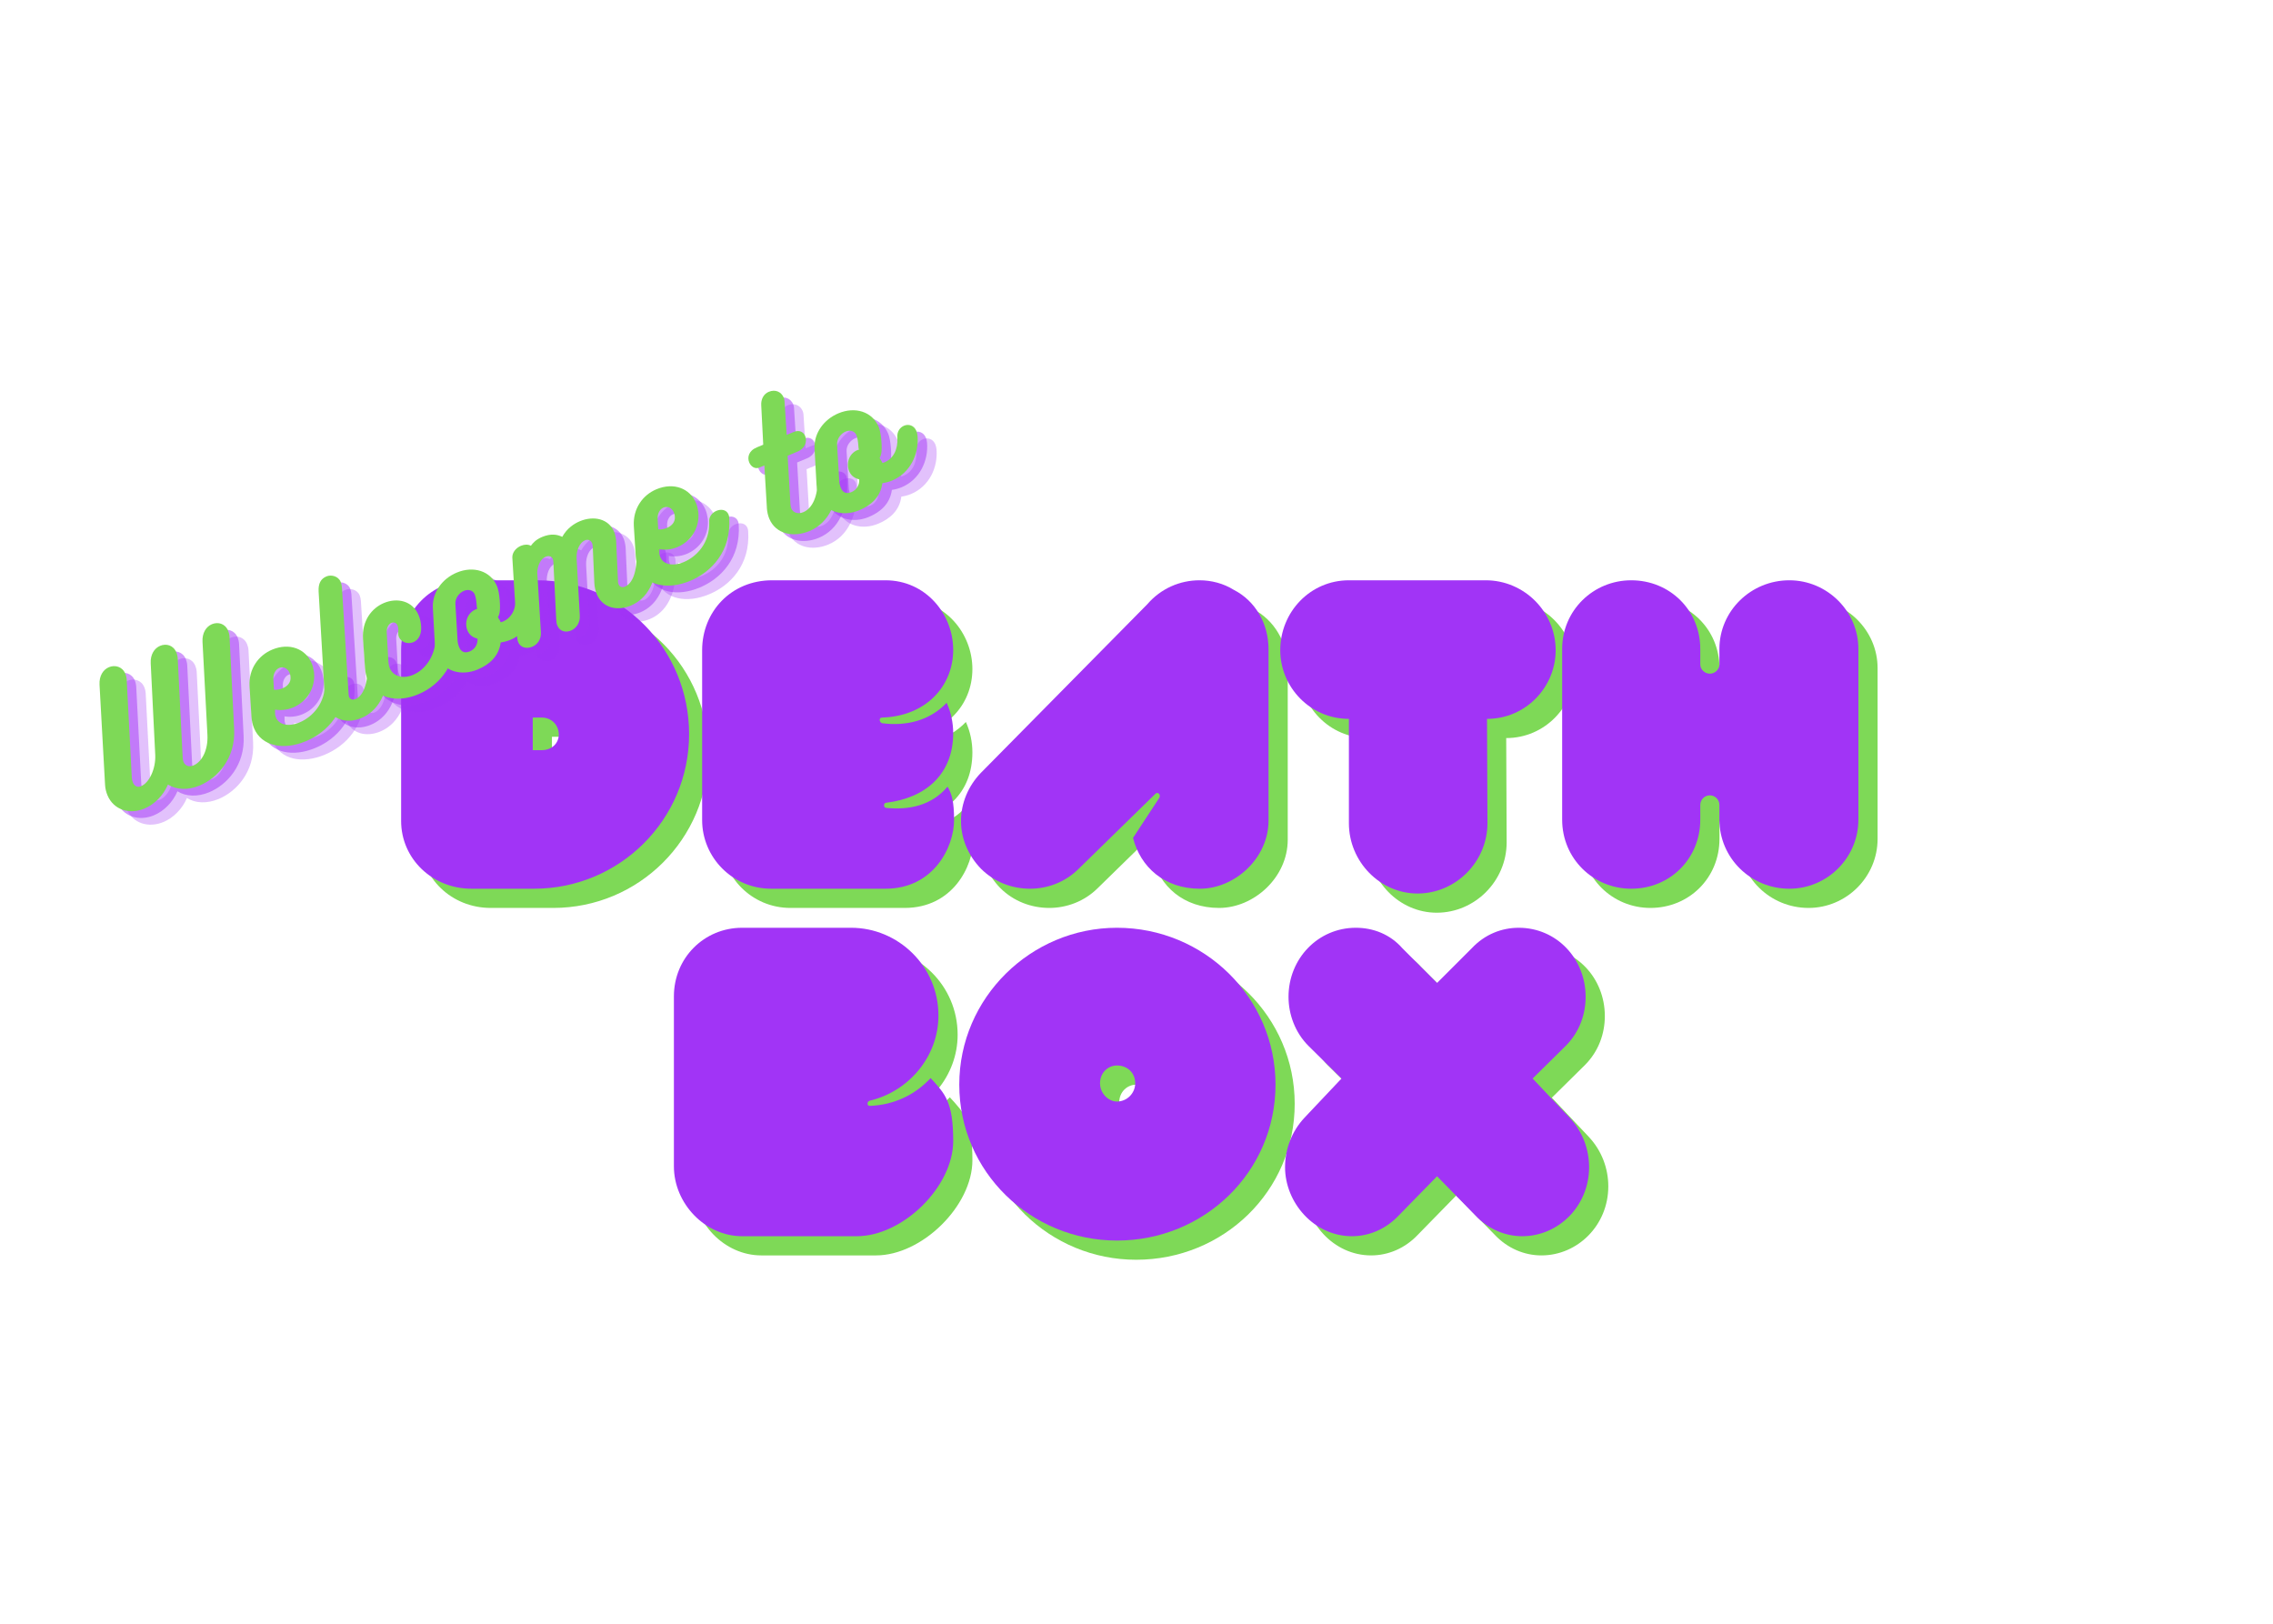
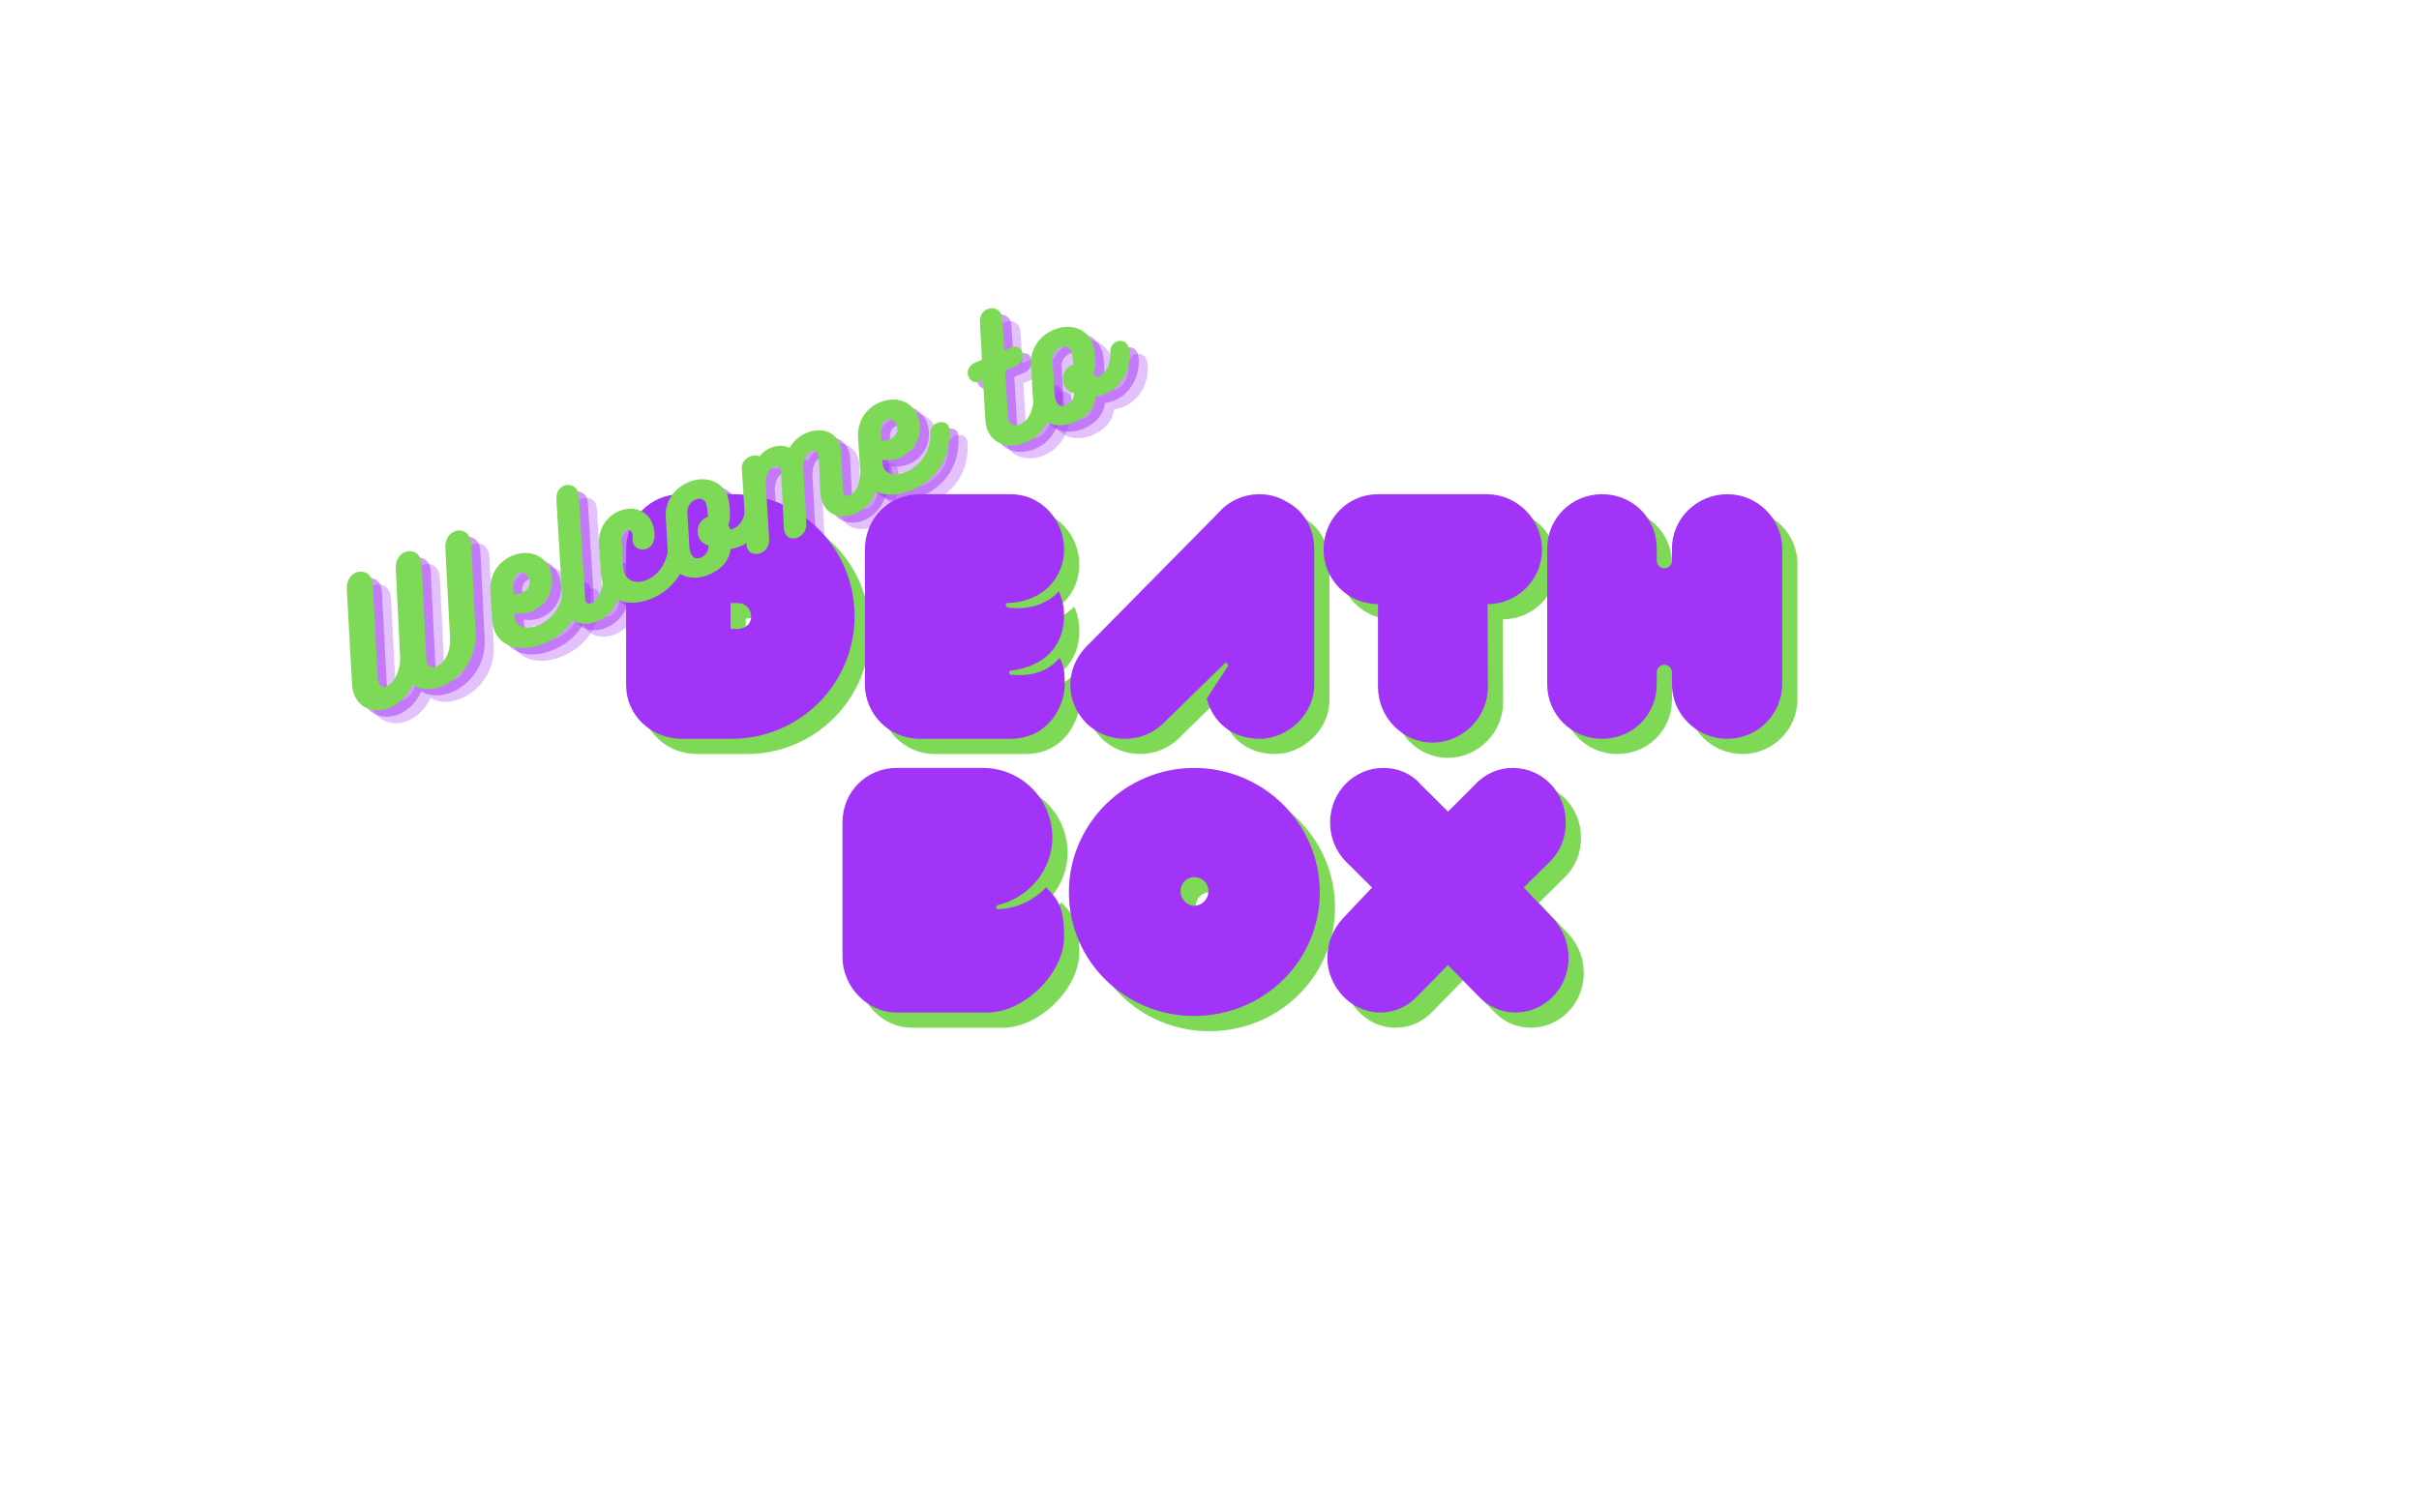
- <svg xmlns="http://www.w3.org/2000/svg" xmlns:xlink="http://www.w3.org/1999/xlink" width="525pt" height="375pt" viewBox="0 0 525 375" version="1.2">
+ <svg xmlns="http://www.w3.org/2000/svg" xmlns:xlink="http://www.w3.org/1999/xlink" width="600pt" height="375pt" viewBox="0 0 600 375" version="1.2">
  <defs>
    <g>
      <symbol overflow="visible" id="glyph0-0">
-         <path style="stroke:none;" d="M 16.254 0 L 30.699 0 C 50.465 0 66.516 -15.953 66.516 -35.715 C 66.516 -55.281 50.965 -71.234 31.402 -71.234 L 15.953 -71.234 C 6.922 -71.234 0 -63.91 0 -55.18 L 0 -15.652 C 0 -6.922 7.223 0 16.254 0 Z M 32.508 -32.004 L 30.398 -32.004 L 30.398 -39.527 L 32.508 -39.527 C 34.812 -39.527 36.418 -37.723 36.418 -35.617 C 36.418 -33.609 34.812 -32.004 32.508 -32.004 Z M 32.508 -32.004 " />
+         <path style="stroke:none;" d="M 13.848 0 L 26.152 0 C 42.992 0 56.668 -13.59 56.668 -30.426 C 56.668 -47.094 43.418 -60.684 26.754 -60.684 L 13.59 -60.684 C 5.898 -60.684 0 -54.445 0 -47.008 L 0 -13.332 C 0 -5.898 6.152 0 13.848 0 Z M 27.691 -27.266 L 25.898 -27.266 L 25.898 -33.676 L 27.691 -33.676 C 29.656 -33.676 31.027 -32.137 31.027 -30.344 C 31.027 -28.633 29.656 -27.266 27.691 -27.266 Z M 27.691 -27.266 " />
      </symbol>
      <symbol overflow="visible" id="glyph0-1">
-         <path style="stroke:none;" d="M 0 -55.078 L 0 -15.852 C 0 -7.223 7.023 0 15.953 0 L 42.34 0 C 53.473 0 58.191 -9.633 58.191 -15.852 C 58.191 -20.066 57.688 -21.871 56.684 -23.578 C 52.973 -19.164 47.758 -18.16 42.539 -18.66 C 41.836 -18.66 41.836 -19.863 42.539 -19.863 C 51.77 -20.969 57.988 -26.586 57.988 -35.918 C 57.988 -38.324 57.488 -40.734 56.484 -42.941 C 52.473 -38.727 47.055 -37.523 41.535 -38.227 C 40.832 -38.527 40.832 -39.527 41.535 -39.527 C 51.668 -39.828 57.988 -46.754 57.988 -55.18 C 57.988 -63.406 51.668 -71.234 42.34 -71.234 L 16.152 -71.234 C 6.723 -71.234 0 -64.008 0 -55.078 Z M 0 -55.078 " />
+         <path style="stroke:none;" d="M 0 -46.922 L 0 -13.504 C 0 -6.152 5.984 0 13.59 0 L 36.066 0 C 45.555 0 49.574 -8.207 49.574 -13.504 C 49.574 -17.094 49.145 -18.633 48.289 -20.086 C 45.129 -16.324 40.684 -15.469 36.238 -15.898 C 35.641 -15.898 35.641 -16.922 36.238 -16.922 C 44.102 -17.863 49.402 -22.648 49.402 -30.598 C 49.402 -32.648 48.973 -34.699 48.121 -36.582 C 44.699 -32.992 40.086 -31.965 35.383 -32.562 C 34.785 -32.82 34.785 -33.676 35.383 -33.676 C 44.016 -33.93 49.402 -39.828 49.402 -47.008 C 49.402 -54.016 44.016 -60.684 36.066 -60.684 L 13.762 -60.684 C 5.727 -60.684 0 -54.531 0 -46.922 Z M 0 -46.922 " />
      </symbol>
      <symbol overflow="visible" id="glyph0-2">
-         <path style="stroke:none;" d="M 43.844 -21.871 C 44.344 -22.473 45.148 -21.871 44.848 -21.07 L 38.727 -11.738 C 40.434 -5.016 45.949 0 54.176 0 C 62.203 0 70.027 -7.023 70.027 -15.75 L 70.027 -55.281 C 70.027 -61.301 66.918 -66.516 62.004 -69.023 C 59.594 -70.531 56.785 -71.234 54.078 -71.234 C 49.562 -71.234 45.148 -69.328 42.039 -65.715 L 3.613 -26.789 C 0.602 -23.676 -1.004 -19.664 -1.004 -15.652 C -1.004 -11.637 0.602 -7.727 3.613 -4.613 C 6.723 -1.504 10.836 0 14.949 0 C 18.961 0 23.074 -1.504 26.184 -4.613 Z M 43.844 -21.871 " />
+         <path style="stroke:none;" d="M 37.352 -18.633 C 37.777 -19.145 38.461 -18.633 38.203 -17.949 L 32.992 -10 C 34.445 -4.273 39.145 0 46.152 0 C 52.992 0 59.656 -5.984 59.656 -13.418 L 59.656 -47.094 C 59.656 -52.223 57.008 -56.668 52.82 -58.805 C 50.77 -60.086 48.375 -60.684 46.066 -60.684 C 42.223 -60.684 38.461 -59.059 35.812 -55.984 L 3.078 -22.82 C 0.512 -20.172 -0.855 -16.754 -0.855 -13.332 C -0.855 -9.914 0.512 -6.582 3.078 -3.93 C 5.727 -1.281 9.23 0 12.734 0 C 16.152 0 19.656 -1.281 22.309 -3.93 Z M 37.352 -18.633 " />
      </symbol>
      <symbol overflow="visible" id="glyph0-3">
-         <path style="stroke:none;" d="M 47.152 -71.234 L 15.551 -71.234 C 6.621 -71.234 -0.301 -63.91 -0.301 -55.078 C -0.301 -46.551 6.621 -39.227 15.551 -39.227 L 15.551 -15.148 C 15.551 -6.219 22.773 1.105 31.402 1.105 C 40.23 1.105 47.555 -6.219 47.555 -15.148 L 47.453 -39.227 C 56.383 -39.227 63.309 -46.551 63.309 -55.078 C 63.309 -63.91 56.082 -71.234 47.152 -71.234 Z M 47.152 -71.234 " />
+         <path style="stroke:none;" d="M 40.172 -60.684 L 13.246 -60.684 C 5.641 -60.684 -0.258 -54.445 -0.258 -46.922 C -0.258 -39.656 5.641 -33.418 13.246 -33.418 L 13.246 -12.906 C 13.246 -5.301 19.402 0.941 26.754 0.941 C 34.273 0.941 40.512 -5.301 40.512 -12.906 L 40.426 -33.418 C 48.035 -33.418 53.93 -39.656 53.93 -46.922 C 53.93 -54.445 47.777 -60.684 40.172 -60.684 Z M 40.172 -60.684 " />
      </symbol>
      <symbol overflow="visible" id="glyph0-4">
-         <path style="stroke:none;" d="M 52.473 0 C 61.199 0 68.422 -7.125 68.422 -15.953 L 68.422 -55.379 C 68.422 -64.109 61.199 -71.234 52.473 -71.234 C 43.543 -71.234 36.32 -64.109 36.32 -55.379 L 36.32 -51.77 C 36.32 -50.664 35.316 -49.664 34.113 -49.664 C 32.906 -49.664 31.902 -50.664 31.902 -51.77 L 31.902 -55.379 C 31.902 -64.309 24.883 -71.234 15.953 -71.234 C 7.223 -71.234 0 -64.309 0 -55.379 L 0 -15.953 C 0 -6.922 7.223 0 15.953 0 C 24.883 0 31.902 -6.922 31.902 -15.953 L 31.902 -19.363 C 31.902 -20.566 32.906 -21.57 34.113 -21.57 C 35.316 -21.57 36.32 -20.566 36.32 -19.363 L 36.32 -15.953 C 36.32 -7.125 43.543 0 52.473 0 Z M 52.473 0 " />
+         <path style="stroke:none;" d="M 44.699 0 C 52.137 0 58.289 -6.07 58.289 -13.59 L 58.289 -47.18 C 58.289 -54.617 52.137 -60.684 44.699 -60.684 C 37.094 -60.684 30.941 -54.617 30.941 -47.18 L 30.941 -44.102 C 30.941 -43.164 30.086 -42.309 29.059 -42.309 C 28.035 -42.309 27.18 -43.164 27.18 -44.102 L 27.18 -47.18 C 27.18 -54.785 21.195 -60.684 13.59 -60.684 C 6.152 -60.684 0 -54.785 0 -47.18 L 0 -13.59 C 0 -5.898 6.152 0 13.59 0 C 21.195 0 27.18 -5.898 27.18 -13.59 L 27.18 -16.496 C 27.18 -17.52 28.035 -18.375 29.059 -18.375 C 30.086 -18.375 30.941 -17.52 30.941 -16.496 L 30.941 -13.59 C 30.941 -6.07 37.094 0 44.699 0 Z M 44.699 0 " />
      </symbol>
      <symbol overflow="visible" id="glyph0-5">
-         <path style="stroke:none;" d="M 45.148 -31.301 C 54.078 -33.41 61 -41.434 61 -50.965 C 61 -62.402 51.668 -71.234 40.832 -71.234 L 15.652 -71.234 C 6.922 -71.234 -0.102 -64.309 -0.102 -55.379 L -0.102 -16.152 C -0.102 -7.523 7.125 0 15.652 0 L 42.137 0 C 52.773 0 64.41 -11.438 64.41 -21.973 C 64.41 -31.102 62.504 -32.906 59.191 -36.52 C 55.582 -32.605 50.664 -30.301 45.148 -30.098 C 44.445 -30.098 44.445 -31.102 45.148 -31.301 Z M 45.148 -31.301 " />
+         <path style="stroke:none;" d="M 38.461 -26.668 C 46.066 -28.461 51.965 -35.301 51.965 -43.418 C 51.965 -53.164 44.016 -60.684 34.785 -60.684 L 13.332 -60.684 C 5.898 -60.684 -0.086 -54.785 -0.086 -47.18 L -0.086 -13.762 C -0.086 -6.41 6.07 0 13.332 0 L 35.898 0 C 44.957 0 54.871 -9.742 54.871 -18.719 C 54.871 -26.496 53.246 -28.035 50.426 -31.109 C 47.352 -27.777 43.164 -25.812 38.461 -25.641 C 37.863 -25.641 37.863 -26.496 38.461 -26.668 Z M 38.461 -26.668 " />
      </symbol>
      <symbol overflow="visible" id="glyph0-6">
-         <path style="stroke:none;" d="M 36.418 -71.234 C 16.555 -71.234 0 -55.078 0 -35.016 C 0 -14.848 16.555 1.004 36.418 1.004 C 56.586 1.004 73.039 -14.848 73.039 -35.016 C 73.039 -55.078 56.586 -71.234 36.418 -71.234 Z M 36.418 -39.43 C 38.727 -39.43 40.633 -37.824 40.633 -35.316 C 40.633 -33.008 38.727 -31.102 36.418 -31.102 C 34.414 -31.102 32.508 -33.008 32.508 -35.316 C 32.508 -37.824 34.414 -39.43 36.418 -39.43 Z M 36.418 -39.43 " />
+         <path style="stroke:none;" d="M 31.027 -60.684 C 14.102 -60.684 0 -46.922 0 -29.828 C 0 -12.648 14.102 0.855 31.027 0.855 C 48.203 0.855 62.223 -12.648 62.223 -29.828 C 62.223 -46.922 48.203 -60.684 31.027 -60.684 Z M 31.027 -33.59 C 32.992 -33.59 34.617 -32.223 34.617 -30.086 C 34.617 -28.121 32.992 -26.496 31.027 -26.496 C 29.316 -26.496 27.691 -28.121 27.691 -30.086 C 27.691 -32.223 29.316 -33.59 31.027 -33.59 Z M 31.027 -33.59 " />
      </symbol>
      <symbol overflow="visible" id="glyph0-7">
-         <path style="stroke:none;" d="M 42.641 -66.516 L 34.613 -58.492 L 26.586 -66.516 C 23.777 -69.727 19.863 -71.234 15.852 -71.234 C 7.125 -71.234 0.301 -64.109 0.301 -55.281 C 0.301 -51.266 1.805 -47.055 4.918 -43.945 L 12.539 -36.418 L 4.012 -27.391 C 1.004 -24.18 -0.5 -20.066 -0.5 -15.953 C -0.5 -7.727 6.219 0 14.949 0 C 18.863 0 22.773 -1.605 25.785 -4.816 L 34.613 -13.844 L 43.441 -4.816 C 46.453 -1.605 50.363 0 54.277 0 C 62.605 0 69.727 -6.922 69.727 -15.953 C 69.727 -20.066 68.223 -24.18 65.211 -27.391 L 56.684 -36.418 L 64.309 -43.945 C 67.52 -47.152 68.926 -51.266 68.926 -55.281 C 68.926 -64.109 62.203 -71.234 53.473 -71.234 C 49.562 -71.234 45.648 -69.727 42.641 -66.516 Z M 42.641 -66.516 " />
+         <path style="stroke:none;" d="M 36.324 -56.668 L 29.488 -49.828 L 22.648 -56.668 C 20.258 -59.402 16.922 -60.684 13.504 -60.684 C 6.07 -60.684 0.258 -54.617 0.258 -47.094 C 0.258 -43.676 1.539 -40.086 4.188 -37.438 L 10.684 -31.027 L 3.418 -23.332 C 0.855 -20.598 -0.426 -17.094 -0.426 -13.59 C -0.426 -6.582 5.301 0 12.734 0 C 16.066 0 19.402 -1.367 21.965 -4.102 L 29.488 -11.793 L 37.008 -4.102 C 39.574 -1.367 42.906 0 46.238 0 C 53.332 0 59.402 -5.898 59.402 -13.59 C 59.402 -17.094 58.121 -20.598 55.555 -23.332 L 48.289 -31.027 L 54.785 -37.438 C 57.52 -40.172 58.719 -43.676 58.719 -47.094 C 58.719 -54.617 52.992 -60.684 45.555 -60.684 C 42.223 -60.684 38.891 -59.402 36.324 -56.668 Z M 36.324 -56.668 " />
      </symbol>
      <symbol overflow="visible" id="glyph1-0">
-         <path style="stroke:none;" d="M 14.684 -14.316 L 13.555 -37.039 C 13.527 -37.605 13.391 -38.133 13.227 -38.52 C 12.52 -40.219 10.859 -40.609 9.48 -40.031 C 8.168 -39.484 7.195 -38.039 7.309 -35.969 L 8.355 -14.836 C 8.496 -11.609 6.973 -8.395 5.059 -7.598 C 4.246 -7.258 3.547 -7.633 3.207 -8.445 C 3.074 -8.766 2.965 -9.133 2.941 -9.582 L 1.77 -32.117 C 1.738 -32.688 1.617 -33.176 1.453 -33.566 C 0.746 -35.266 -0.965 -35.676 -2.344 -35.098 C -3.652 -34.551 -4.629 -33.105 -4.512 -31.035 L -3.238 -7.957 C -3.195 -7.062 -2.977 -6.238 -2.668 -5.496 C -1.277 -2.168 2.371 -0.988 5.875 -2.453 C 8.211 -3.426 10.246 -5.523 11.293 -7.996 C 13.223 -6.766 15.93 -6.648 18.621 -7.77 C 22.762 -9.5 26.926 -14.062 26.578 -20.773 L 25.52 -42.031 C 25.492 -42.598 25.355 -43.125 25.191 -43.516 C 24.484 -45.215 22.824 -45.602 21.445 -45.027 C 20.133 -44.48 19.16 -43.031 19.273 -40.961 L 20.406 -19.527 C 20.609 -15.75 18.988 -13.16 17.184 -12.406 C 16.156 -11.98 15.27 -12.316 14.898 -13.199 C 14.766 -13.52 14.703 -13.867 14.684 -14.316 Z M 14.684 -14.316 " />
+         <path style="stroke:none;" d="M 15.086 -14.707 L 13.93 -38.055 C 13.898 -38.641 13.758 -39.18 13.59 -39.578 C 12.863 -41.324 11.156 -41.723 9.738 -41.133 C 8.395 -40.57 7.391 -39.082 7.512 -36.957 L 8.586 -15.242 C 8.73 -11.93 7.16 -8.625 5.199 -7.805 C 4.363 -7.457 3.645 -7.84 3.297 -8.68 C 3.16 -9.004 3.043 -9.383 3.023 -9.844 L 1.816 -33 C 1.785 -33.586 1.66 -34.086 1.496 -34.488 C 0.766 -36.234 -0.988 -36.652 -2.406 -36.062 C -3.754 -35.5 -4.758 -34.016 -4.637 -31.887 L -3.328 -8.176 C -3.285 -7.254 -3.059 -6.41 -2.742 -5.645 C -1.312 -2.227 2.438 -1.016 6.039 -2.52 C 8.438 -3.52 10.527 -5.676 11.602 -8.215 C 13.582 -6.949 16.367 -6.828 19.133 -7.984 C 23.387 -9.758 27.664 -14.449 27.305 -21.344 L 26.223 -43.184 C 26.191 -43.77 26.051 -44.309 25.883 -44.707 C 25.156 -46.453 23.453 -46.852 22.031 -46.262 C 20.688 -45.699 19.684 -44.215 19.805 -42.086 L 20.965 -20.066 C 21.176 -16.184 19.512 -13.523 17.656 -12.75 C 16.602 -12.309 15.688 -12.652 15.309 -13.562 C 15.172 -13.891 15.109 -14.246 15.086 -14.707 Z M 15.086 -14.707 " />
      </symbol>
      <symbol overflow="visible" id="glyph1-1">
-         <path style="stroke:none;" d="M 13.746 -17.457 C 13.902 -12.699 10.879 -9.484 7.871 -8.23 C 5.285 -7.152 3.141 -7.711 2.461 -9.34 C 2.328 -9.66 2.23 -9.992 2.227 -10.406 L 2.227 -11.195 C 3.52 -10.988 4.973 -11.094 6.387 -11.684 C 9.609 -13.027 11.598 -16.23 11.227 -19.812 C 11.121 -20.559 10.945 -21.277 10.695 -21.879 C 9.293 -25.242 5.559 -26.719 1.559 -25.047 C -1.59 -23.734 -3.902 -20.609 -3.664 -16.551 L -3.227 -9.625 C -3.156 -8.66 -2.977 -7.734 -2.637 -6.922 C -0.879 -2.707 4.176 -1.742 9.344 -3.898 C 14.266 -5.953 18.855 -10.695 18.371 -18.43 C 18.359 -18.758 18.289 -19.02 18.199 -19.234 C 17.742 -20.332 16.5 -20.52 15.438 -20.074 C 14.449 -19.66 13.605 -18.688 13.746 -17.457 Z M 3.195 -20.828 C 4.188 -21.242 5.164 -20.691 5.594 -19.664 C 5.711 -19.383 5.793 -19.086 5.805 -18.758 C 5.938 -17.441 5.055 -16.574 3.992 -16.129 C 3.32 -15.848 2.59 -15.711 1.973 -15.785 L 1.832 -18.223 C 1.762 -19.48 2.383 -20.488 3.195 -20.828 Z M 3.195 -20.828 " />
+         <path style="stroke:none;" d="M 14.125 -17.938 C 14.285 -13.051 11.18 -9.746 8.086 -8.457 C 5.434 -7.348 3.227 -7.922 2.527 -9.598 C 2.395 -9.922 2.293 -10.266 2.285 -10.691 L 2.289 -11.504 C 3.617 -11.289 5.109 -11.398 6.562 -12.004 C 9.871 -13.387 11.918 -16.676 11.535 -20.355 C 11.426 -21.125 11.246 -21.859 10.988 -22.48 C 9.547 -25.934 5.711 -27.449 1.602 -25.734 C -1.637 -24.387 -4.012 -21.172 -3.766 -17.004 L -3.316 -9.891 C -3.242 -8.895 -3.059 -7.945 -2.711 -7.109 C -0.906 -2.781 4.293 -1.789 9.602 -4.008 C 14.656 -6.117 19.371 -10.988 18.875 -18.938 C 18.859 -19.273 18.793 -19.543 18.699 -19.762 C 18.23 -20.887 16.953 -21.082 15.863 -20.625 C 14.844 -20.203 13.98 -19.199 14.125 -17.938 Z M 3.285 -21.398 C 4.301 -21.824 5.305 -21.262 5.746 -20.207 C 5.867 -19.914 5.953 -19.609 5.965 -19.273 C 6.102 -17.918 5.191 -17.027 4.102 -16.574 C 3.41 -16.285 2.66 -16.141 2.027 -16.219 L 1.883 -18.723 C 1.812 -20.016 2.449 -21.051 3.285 -21.398 Z M 3.285 -21.398 " />
      </symbol>
      <symbol overflow="visible" id="glyph1-2">
-         <path style="stroke:none;" d="M 2.441 -7.793 L 0.895 -32.418 C 0.859 -32.902 0.754 -33.355 0.605 -33.711 C 0.043 -35.055 -1.602 -35.41 -2.664 -34.965 C -4.008 -34.406 -4.582 -33.293 -4.484 -31.461 L -3.074 -7.363 C -3.016 -6.43 -2.848 -5.629 -2.539 -4.887 C -1.18 -1.629 2.266 -0.945 5.379 -2.246 C 8.742 -3.648 12.086 -7.496 11.488 -15.891 C 11.457 -16.168 11.391 -16.434 11.301 -16.645 C 10.828 -17.777 9.496 -18.18 8.398 -17.719 C 7.516 -17.352 6.781 -16.422 6.832 -14.902 C 7.012 -9.992 5.711 -7.328 4.047 -6.637 C 3.34 -6.34 2.773 -6.602 2.551 -7.133 C 2.492 -7.273 2.461 -7.551 2.441 -7.793 Z M 2.441 -7.793 " />
+         <path style="stroke:none;" d="M 2.508 -8.008 L 0.918 -33.309 C 0.883 -33.805 0.773 -34.273 0.621 -34.637 C 0.043 -36.02 -1.645 -36.383 -2.734 -35.926 C -4.117 -35.348 -4.707 -34.207 -4.605 -32.328 L -3.156 -7.566 C -3.098 -6.605 -2.926 -5.781 -2.605 -5.02 C -1.211 -1.672 2.328 -0.973 5.527 -2.309 C 8.984 -3.75 12.418 -7.699 11.805 -16.328 C 11.773 -16.613 11.703 -16.883 11.609 -17.102 C 11.125 -18.266 9.758 -18.676 8.629 -18.207 C 7.723 -17.828 6.965 -16.871 7.02 -15.312 C 7.203 -10.266 5.867 -7.531 4.16 -6.816 C 3.43 -6.512 2.848 -6.781 2.621 -7.328 C 2.562 -7.473 2.527 -7.758 2.508 -8.008 Z M 2.508 -8.008 " />
      </symbol>
      <symbol overflow="visible" id="glyph1-3">
-         <path style="stroke:none;" d="M 12.746 -17.664 C 12.848 -12.344 10.121 -9.211 7.43 -8.09 C 4.988 -7.07 2.84 -7.836 2.086 -9.641 C 1.926 -10.031 1.816 -10.484 1.766 -11.004 L 1.371 -18.027 C 1.336 -19.012 1.82 -19.836 2.387 -20.074 C 3.098 -20.371 3.629 -20.094 3.879 -19.492 C 4.039 -19.102 4.078 -18.617 4.035 -18.02 C 4.008 -17.59 4.047 -17.191 4.195 -16.84 C 4.711 -15.598 6.281 -15.133 7.52 -15.648 C 8.547 -16.078 9.375 -17.172 9.336 -19.066 C 9.289 -20.168 9.078 -21.078 8.738 -21.891 C 7.348 -25.219 3.789 -25.98 0.746 -24.707 C -2.051 -23.543 -4.379 -20.656 -4.105 -16.41 L -3.641 -9.621 C -3.57 -8.652 -3.355 -7.742 -3.031 -6.965 C -1.332 -2.895 3.434 -1.434 8.637 -3.605 C 13.875 -5.789 17.805 -10.922 17.383 -18.309 C 17.383 -18.602 17.316 -18.863 17.227 -19.074 C 16.754 -20.207 15.363 -20.457 14.266 -20 C 13.379 -19.633 12.672 -18.836 12.746 -17.664 Z M 12.746 -17.664 " />
+         <path style="stroke:none;" d="M 13.098 -18.148 C 13.199 -12.684 10.398 -9.465 7.637 -8.312 C 5.125 -7.262 2.918 -8.051 2.145 -9.906 C 1.977 -10.305 1.867 -10.773 1.816 -11.305 L 1.41 -18.523 C 1.371 -19.531 1.871 -20.383 2.453 -20.625 C 3.18 -20.93 3.727 -20.645 3.984 -20.027 C 4.152 -19.625 4.188 -19.129 4.145 -18.512 C 4.117 -18.074 4.16 -17.664 4.312 -17.301 C 4.844 -16.027 6.453 -15.547 7.727 -16.078 C 8.781 -16.52 9.633 -17.645 9.59 -19.59 C 9.543 -20.723 9.324 -21.656 8.977 -22.492 C 7.551 -25.91 3.895 -26.691 0.766 -25.387 C -2.109 -24.188 -4.5 -21.227 -4.219 -16.859 L -3.738 -9.883 C -3.668 -8.891 -3.449 -7.957 -3.113 -7.156 C -1.367 -2.973 3.527 -1.473 8.875 -3.703 C 14.258 -5.949 18.293 -11.219 17.859 -18.812 C 17.859 -19.113 17.793 -19.383 17.699 -19.598 C 17.215 -20.762 15.785 -21.02 14.656 -20.551 C 13.746 -20.172 13.02 -19.355 13.098 -18.148 Z M 13.098 -18.148 " />
      </symbol>
      <symbol overflow="visible" id="glyph1-4">
-         <path style="stroke:none;" d="M 11.887 -13.648 C 11.902 -13.613 11.664 -14.18 11.242 -14.793 C 11.418 -15.07 11.547 -15.457 11.625 -15.867 C 11.859 -17 11.637 -20.523 11.043 -21.941 C 9.539 -25.551 5.559 -26.719 1.734 -25.121 C -1.59 -23.734 -3.973 -20.578 -3.793 -16.953 L -3.332 -8.586 C -3.281 -7.566 -3.055 -6.621 -2.73 -5.844 C -1.18 -2.125 2.938 -1.227 6.551 -2.734 C 9.309 -3.887 11.453 -5.82 11.879 -8.988 C 12.59 -9.078 13.375 -9.281 14.121 -9.59 C 18.297 -11.336 20.348 -15.68 20 -19.902 C 19.945 -20.336 19.867 -20.719 19.734 -21.035 C 19.188 -22.348 17.922 -22.691 16.895 -22.262 C 15.938 -21.863 15.184 -20.883 15.34 -19.41 C 15.48 -16.891 14.484 -14.691 12.398 -13.816 C 12.254 -13.758 12.043 -13.672 11.887 -13.648 Z M 6.32 -17.727 C 6.348 -17.363 6.359 -17.035 6.441 -16.734 C 4.406 -16.137 3.336 -13.82 4.223 -11.695 C 4.758 -10.508 5.629 -10.121 6.535 -9.836 C 6.594 -8.402 5.816 -7.375 4.719 -6.914 C 3.34 -6.34 2.633 -7.043 2.277 -7.891 C 1.996 -8.562 1.906 -9.273 1.902 -9.688 L 1.414 -17.922 C 1.352 -19.27 2.312 -20.457 3.41 -20.914 C 4.508 -21.375 5.523 -20.926 5.863 -20.113 C 6.129 -19.473 6.258 -18.57 6.32 -17.727 Z M 6.32 -17.727 " />
+         <path style="stroke:none;" d="M 12.211 -14.02 C 12.227 -13.984 11.984 -14.566 11.551 -15.199 C 11.73 -15.484 11.863 -15.883 11.945 -16.301 C 12.184 -17.469 11.953 -21.09 11.348 -22.543 C 9.801 -26.254 5.711 -27.449 1.785 -25.812 C -1.637 -24.387 -4.082 -21.145 -3.895 -17.422 L -3.426 -8.82 C -3.371 -7.773 -3.137 -6.805 -2.805 -6.004 C -1.211 -2.184 3.02 -1.258 6.73 -2.809 C 9.566 -3.992 11.77 -5.977 12.203 -9.234 C 12.934 -9.324 13.742 -9.535 14.508 -9.855 C 18.797 -11.645 20.906 -16.113 20.551 -20.445 C 20.492 -20.891 20.414 -21.285 20.277 -21.613 C 19.715 -22.961 18.414 -23.312 17.359 -22.875 C 16.375 -22.465 15.602 -21.457 15.762 -19.945 C 15.902 -17.355 14.883 -15.094 12.738 -14.199 C 12.59 -14.137 12.375 -14.047 12.211 -14.02 Z M 6.492 -18.211 C 6.52 -17.84 6.531 -17.5 6.617 -17.195 C 4.527 -16.578 3.426 -14.199 4.336 -12.016 C 4.891 -10.797 5.781 -10.398 6.715 -10.105 C 6.773 -8.633 5.977 -7.574 4.852 -7.105 C 3.43 -6.512 2.703 -7.234 2.34 -8.109 C 2.051 -8.797 1.961 -9.527 1.953 -9.953 L 1.453 -18.414 C 1.391 -19.797 2.375 -21.02 3.504 -21.488 C 4.629 -21.961 5.676 -21.5 6.023 -20.664 C 6.297 -20.008 6.43 -19.082 6.492 -18.211 Z M 6.492 -18.211 " />
      </symbol>
      <symbol overflow="visible" id="glyph1-5">
-         <path style="stroke:none;" d="M 26.414 -24.945 C 25.461 -24.547 24.656 -23.59 24.773 -22.309 C 24.988 -17.41 23.766 -14.863 22.102 -14.168 C 21.395 -13.875 20.863 -14.148 20.641 -14.68 C 20.566 -14.859 20.492 -15.035 20.504 -15.207 L 20.07 -24.711 C 20.004 -25.473 19.848 -26.238 19.598 -26.84 C 18.344 -29.848 14.906 -30.617 11.684 -29.273 C 10.41 -28.742 8.703 -27.656 7.621 -25.664 C 6.523 -26.203 5.027 -26.496 2.977 -25.641 C 1.523 -25.035 0.852 -24.254 0.375 -23.598 C -0.234 -23.969 -1.133 -23.926 -1.91 -23.602 C -3.008 -23.145 -3.918 -22.141 -3.914 -20.934 L -2.77 -2.254 C -2.742 -1.891 -2.66 -1.594 -2.555 -1.344 C -2.008 -0.035 -0.566 0.238 0.672 -0.281 C 1.875 -0.781 2.785 -1.992 2.688 -3.617 L 1.848 -17.48 C 1.957 -19.312 2.734 -20.637 3.797 -21.078 C 4.508 -21.375 5.164 -21.191 5.43 -20.555 C 5.504 -20.375 5.57 -20.113 5.57 -19.82 L 6.227 -6.59 C 6.242 -6.055 6.328 -5.551 6.492 -5.16 C 7.055 -3.816 8.426 -3.516 9.629 -4.02 C 10.797 -4.504 11.777 -5.746 11.672 -7.488 L 10.941 -20.691 C 10.84 -22.727 11.727 -24.387 12.895 -24.875 C 13.531 -25.141 14.207 -24.922 14.484 -24.25 C 14.574 -24.039 14.645 -23.773 14.668 -23.41 L 15.035 -14.961 C 15.094 -14.027 15.293 -13.156 15.602 -12.414 C 16.945 -9.191 20.355 -8.492 23.469 -9.793 C 26.973 -11.258 29.922 -15.148 29.41 -23.246 C 29.379 -23.523 29.344 -23.801 29.242 -24.047 C 28.77 -25.18 27.477 -25.391 26.414 -24.945 Z M 26.414 -24.945 " />
+         <path style="stroke:none;" d="M 27.141 -25.633 C 26.156 -25.223 25.332 -24.234 25.453 -22.922 C 25.676 -17.887 24.418 -15.27 22.707 -14.559 C 21.98 -14.254 21.434 -14.539 21.207 -15.086 C 21.133 -15.266 21.055 -15.449 21.066 -15.625 L 20.621 -25.387 C 20.551 -26.172 20.395 -26.957 20.137 -27.578 C 18.848 -30.668 15.312 -31.457 12.004 -30.078 C 10.695 -29.531 8.941 -28.414 7.828 -26.371 C 6.699 -26.926 5.168 -27.223 3.059 -26.344 C 1.566 -25.719 0.875 -24.922 0.387 -24.246 C -0.242 -24.625 -1.16 -24.582 -1.961 -24.25 C -3.09 -23.777 -4.027 -22.746 -4.023 -21.512 L -2.844 -2.316 C -2.816 -1.941 -2.73 -1.637 -2.625 -1.383 C -2.066 -0.035 -0.582 0.242 0.691 -0.289 C 1.926 -0.805 2.859 -2.047 2.762 -3.715 L 1.898 -17.961 C 2.012 -19.844 2.812 -21.203 3.902 -21.656 C 4.629 -21.961 5.305 -21.773 5.578 -21.117 C 5.656 -20.938 5.727 -20.668 5.723 -20.367 L 6.398 -6.77 C 6.414 -6.223 6.504 -5.703 6.668 -5.305 C 7.246 -3.922 8.656 -3.613 9.895 -4.129 C 11.094 -4.629 12.098 -5.902 11.992 -7.695 L 11.242 -21.262 C 11.137 -23.352 12.051 -25.055 13.25 -25.559 C 13.902 -25.832 14.594 -25.605 14.883 -24.914 C 14.977 -24.695 15.043 -24.426 15.074 -24.055 L 15.449 -15.371 C 15.508 -14.414 15.711 -13.516 16.031 -12.754 C 17.41 -9.445 20.914 -8.727 24.113 -10.062 C 27.715 -11.566 30.742 -15.562 30.219 -23.883 C 30.184 -24.168 30.152 -24.453 30.043 -24.707 C 29.559 -25.871 28.23 -26.086 27.141 -25.633 Z M 27.141 -25.633 " />
      </symbol>
      <symbol overflow="visible" id="glyph1-6">
-         <path style="stroke:none;" d="M 8.473 -15.258 C 8.68 -10.77 7.234 -7.965 5.18 -7.109 C 3.906 -6.574 2.801 -7.031 2.402 -7.984 C 2.301 -8.234 2.254 -8.547 2.219 -8.824 L 1.566 -20.148 L 3.867 -21.109 C 5.676 -21.859 6.098 -23.535 5.609 -24.703 C 5.227 -25.621 4.285 -26.188 2.941 -25.625 L 1.348 -24.961 L 0.84 -32.852 C 0.805 -33.129 0.754 -33.355 0.664 -33.57 C 0.117 -34.879 -1.246 -35.559 -2.805 -34.906 C -3.973 -34.418 -4.625 -33.191 -4.531 -31.777 L -4.07 -22.699 L -5.555 -22.078 C -7.469 -21.281 -7.781 -19.738 -7.309 -18.605 C -6.895 -17.613 -5.938 -17.016 -4.98 -17.414 L -3.812 -17.902 L -3.227 -8.129 L -3.242 -8.164 C -3.168 -7.199 -2.988 -6.359 -2.676 -5.617 C -1.168 -2.004 2.938 -1.227 6.586 -2.746 C 11.117 -4.637 13.5 -9.582 13.094 -16.23 C 13.062 -16.508 13.031 -16.785 12.941 -16.996 C 12.496 -18.059 11.191 -18.301 10.094 -17.844 C 9.207 -17.477 8.426 -16.566 8.473 -15.258 Z M 8.473 -15.258 " />
+         <path style="stroke:none;" d="M 8.703 -15.676 C 8.918 -11.066 7.434 -8.184 5.324 -7.305 C 4.012 -6.758 2.879 -7.223 2.469 -8.203 C 2.363 -8.461 2.316 -8.781 2.281 -9.066 L 1.609 -20.699 L 3.977 -21.688 C 5.828 -22.461 6.266 -24.18 5.766 -25.379 C 5.371 -26.324 4.402 -26.906 3.02 -26.328 L 1.383 -25.645 L 0.859 -33.754 C 0.828 -34.039 0.773 -34.273 0.684 -34.492 C 0.121 -35.836 -1.281 -36.531 -2.883 -35.863 C -4.082 -35.363 -4.75 -34.102 -4.656 -32.648 L -4.18 -23.324 L -5.707 -22.684 C -7.672 -21.867 -7.992 -20.281 -7.508 -19.117 C -7.082 -18.098 -6.102 -17.484 -5.117 -17.895 L -3.918 -18.395 L -3.316 -8.352 L -3.332 -8.391 C -3.258 -7.395 -3.07 -6.535 -2.75 -5.77 C -1.203 -2.062 3.02 -1.258 6.766 -2.824 C 11.422 -4.766 13.871 -9.844 13.453 -16.676 C 13.422 -16.961 13.387 -17.246 13.297 -17.461 C 12.84 -18.555 11.496 -18.805 10.371 -18.336 C 9.461 -17.953 8.656 -17.02 8.703 -15.676 Z M 8.703 -15.676 " />
      </symbol>
      <symbol overflow="visible" id="glyph2-0">
        <path style="stroke:none;" d="" />
      </symbol>
    </g>
  </defs>
  <g id="surface1">
-     <path style=" stroke:none;fill-rule:nonzero;fill:rgb(100%,100%,100%);fill-opacity:1;" d="M 455.273 110.184 L 69.957 110.184 C 63.887 110.184 59 115.066 59 121.137 L 59 227.48 C 59 233.551 63.887 238.434 69.957 238.434 L 455.273 238.434 C 461.344 238.434 466.23 233.551 466.23 227.48 L 466.23 121.137 C 466.23 115.066 461.344 110.184 455.273 110.184 Z M 455.273 110.184 " />
-     <path style=" stroke:none;fill-rule:nonzero;fill:rgb(100%,100%,100%);fill-opacity:1;" d="M 514.043 210.5 L 10.957 210.5 C 4.891 210.5 0.008 215.375 0.008 221.434 L 0.008 363.816 C 0.008 369.875 4.891 374.75 10.957 374.75 L 514.043 374.75 C 520.109 374.75 524.992 369.875 524.992 363.816 L 524.992 221.434 C 524.992 215.375 520.109 210.5 514.043 210.5 Z M 514.043 210.5 " />
    <g style="fill:rgb(49.409%,85.1%,34.119%);fill-opacity:1;">
-       <use xlink:href="#glyph0-0" x="97.083" y="209.684" />
+       <use xlink:href="#glyph0-0" x="159.075" y="187.071" />
    </g>
    <g style="fill:rgb(49.409%,85.1%,34.119%);fill-opacity:1;">
-       <use xlink:href="#glyph0-1" x="166.607" y="209.684" />
+       <use xlink:href="#glyph0-1" x="218.305" y="187.071" />
    </g>
    <g style="fill:rgb(49.409%,85.1%,34.119%);fill-opacity:1;">
-       <use xlink:href="#glyph0-2" x="227.404" y="209.684" />
+       <use xlink:href="#glyph0-2" x="270.1" y="187.071" />
    </g>
    <g style="fill:rgb(49.409%,85.1%,34.119%);fill-opacity:1;">
-       <use xlink:href="#glyph0-3" x="300.44" y="209.684" />
+       <use xlink:href="#glyph0-3" x="332.321" y="187.071" />
    </g>
    <g style="fill:rgb(49.409%,85.1%,34.119%);fill-opacity:1;">
-       <use xlink:href="#glyph0-4" x="365.249" y="209.684" />
+       <use xlink:href="#glyph0-4" x="387.534" y="187.071" />
    </g>
    <g style="fill:rgb(63.139%,20.389%,96.469%);fill-opacity:1;">
-       <use xlink:href="#glyph0-0" x="92.648" y="205.25" />
+       <use xlink:href="#glyph0-0" x="155.298" y="183.293" />
    </g>
    <g style="fill:rgb(63.139%,20.389%,96.469%);fill-opacity:1;">
-       <use xlink:href="#glyph0-1" x="162.173" y="205.25" />
+       <use xlink:href="#glyph0-1" x="214.528" y="183.293" />
    </g>
    <g style="fill:rgb(63.139%,20.389%,96.469%);fill-opacity:1;">
-       <use xlink:href="#glyph0-2" x="222.97" y="205.25" />
+       <use xlink:href="#glyph0-2" x="266.322" y="183.293" />
    </g>
    <g style="fill:rgb(63.139%,20.389%,96.469%);fill-opacity:1;">
-       <use xlink:href="#glyph0-3" x="296.006" y="205.25" />
+       <use xlink:href="#glyph0-3" x="328.544" y="183.293" />
    </g>
    <g style="fill:rgb(63.139%,20.389%,96.469%);fill-opacity:1;">
-       <use xlink:href="#glyph0-4" x="360.815" y="205.25" />
+       <use xlink:href="#glyph0-4" x="383.757" y="183.293" />
    </g>
    <g style="fill:rgb(49.409%,85.1%,34.119%);fill-opacity:1;">
-       <use xlink:href="#glyph0-5" x="160.188" y="289.934" />
+       <use xlink:href="#glyph0-5" x="212.834" y="254.98" />
    </g>
    <g style="fill:rgb(49.409%,85.1%,34.119%);fill-opacity:1;">
-       <use xlink:href="#glyph0-6" x="226.001" y="289.934" />
+       <use xlink:href="#glyph0-6" x="268.902" y="254.98" />
    </g>
    <g style="fill:rgb(49.409%,85.1%,34.119%);fill-opacity:1;">
-       <use xlink:href="#glyph0-7" x="301.746" y="289.934" />
+       <use xlink:href="#glyph0-7" x="333.431" y="254.98" />
    </g>
    <g style="fill:rgb(63.139%,20.389%,96.469%);fill-opacity:1;">
-       <use xlink:href="#glyph0-5" x="155.754" y="285.5" />
+       <use xlink:href="#glyph0-5" x="209.056" y="251.203" />
    </g>
    <g style="fill:rgb(63.139%,20.389%,96.469%);fill-opacity:1;">
-       <use xlink:href="#glyph0-6" x="221.567" y="285.5" />
+       <use xlink:href="#glyph0-6" x="265.124" y="251.203" />
    </g>
    <g style="fill:rgb(63.139%,20.389%,96.469%);fill-opacity:1;">
-       <use xlink:href="#glyph0-7" x="297.311" y="285.5" />
+       <use xlink:href="#glyph0-7" x="329.653" y="251.203" />
    </g>
    <g style="fill:rgb(63.139%,20.389%,96.469%);fill-opacity:0.302;">
-       <use xlink:href="#glyph1-0" x="31.883" y="192.291" />
+       <use xlink:href="#glyph1-0" x="95.158" y="181.313" />
    </g>
    <g style="fill:rgb(63.139%,20.389%,96.469%);fill-opacity:0.302;">
-       <use xlink:href="#glyph1-1" x="65.681" y="178.188" />
+       <use xlink:href="#glyph1-1" x="129.889" y="166.82" />
    </g>
    <g style="fill:rgb(63.139%,20.389%,96.469%);fill-opacity:0.302;">
-       <use xlink:href="#glyph1-2" x="82.457" y="171.187" />
+       <use xlink:href="#glyph1-2" x="147.127" y="159.627" />
    </g>
    <g style="fill:rgb(63.139%,20.389%,96.469%);fill-opacity:0.302;">
-       <use xlink:href="#glyph1-3" x="92.331" y="167.067" />
+       <use xlink:href="#glyph1-3" x="157.274" y="155.393" />
    </g>
    <g style="fill:rgb(63.139%,20.389%,96.469%);fill-opacity:0.302;">
-       <use xlink:href="#glyph1-4" x="108.151" y="160.465" />
+       <use xlink:href="#glyph1-4" x="173.53" y="148.609" />
    </g>
    <g style="fill:rgb(63.139%,20.389%,96.469%);fill-opacity:0.302;">
-       <use xlink:href="#glyph1-5" x="126.625" y="152.756" />
+       <use xlink:href="#glyph1-5" x="192.514" y="140.687" />
    </g>
    <g style="fill:rgb(63.139%,20.389%,96.469%);fill-opacity:0.302;">
-       <use xlink:href="#glyph1-1" x="154.442" y="141.148" />
+       <use xlink:href="#glyph1-1" x="221.098" y="128.759" />
    </g>
    <g style="fill:rgb(63.139%,20.389%,96.469%);fill-opacity:0.302;">
-       <use xlink:href="#glyph2-0" x="171.218" y="134.148" />
+       <use xlink:href="#glyph2-0" x="238.337" y="121.566" />
    </g>
    <g style="fill:rgb(63.139%,20.389%,96.469%);fill-opacity:0.302;">
-       <use xlink:href="#glyph1-6" x="184.737" y="128.507" />
+       <use xlink:href="#glyph1-6" x="252.229" y="115.769" />
    </g>
    <g style="fill:rgb(63.139%,20.389%,96.469%);fill-opacity:0.302;">
-       <use xlink:href="#glyph1-4" x="196.31" y="123.677" />
+       <use xlink:href="#glyph1-4" x="264.121" y="110.806" />
    </g>
    <g style="fill:rgb(63.139%,20.389%,96.469%);fill-opacity:0.502;">
-       <use xlink:href="#glyph1-0" x="29.693" y="190.738" />
+       <use xlink:href="#glyph1-0" x="92.908" y="179.717" />
    </g>
    <g style="fill:rgb(63.139%,20.389%,96.469%);fill-opacity:0.502;">
-       <use xlink:href="#glyph1-1" x="63.491" y="176.634" />
+       <use xlink:href="#glyph1-1" x="127.639" y="165.224" />
    </g>
    <g style="fill:rgb(63.139%,20.389%,96.469%);fill-opacity:0.502;">
-       <use xlink:href="#glyph1-2" x="80.266" y="169.634" />
+       <use xlink:href="#glyph1-2" x="144.877" y="158.031" />
    </g>
    <g style="fill:rgb(63.139%,20.389%,96.469%);fill-opacity:0.502;">
-       <use xlink:href="#glyph1-3" x="90.141" y="165.513" />
+       <use xlink:href="#glyph1-3" x="155.023" y="153.797" />
    </g>
    <g style="fill:rgb(63.139%,20.389%,96.469%);fill-opacity:0.502;">
-       <use xlink:href="#glyph1-4" x="105.96" y="158.912" />
+       <use xlink:href="#glyph1-4" x="171.28" y="147.013" />
    </g>
    <g style="fill:rgb(63.139%,20.389%,96.469%);fill-opacity:0.502;">
-       <use xlink:href="#glyph1-5" x="124.435" y="151.203" />
+       <use xlink:href="#glyph1-5" x="190.263" y="139.091" />
    </g>
    <g style="fill:rgb(63.139%,20.389%,96.469%);fill-opacity:0.502;">
-       <use xlink:href="#glyph1-1" x="152.252" y="139.595" />
+       <use xlink:href="#glyph1-1" x="218.848" y="127.163" />
    </g>
    <g style="fill:rgb(63.139%,20.389%,96.469%);fill-opacity:0.502;">
-       <use xlink:href="#glyph2-0" x="169.027" y="132.594" />
+       <use xlink:href="#glyph2-0" x="236.086" y="119.97" />
    </g>
    <g style="fill:rgb(63.139%,20.389%,96.469%);fill-opacity:0.502;">
-       <use xlink:href="#glyph1-6" x="182.547" y="126.953" />
+       <use xlink:href="#glyph1-6" x="249.979" y="114.172" />
    </g>
    <g style="fill:rgb(63.139%,20.389%,96.469%);fill-opacity:0.502;">
-       <use xlink:href="#glyph1-4" x="194.12" y="122.124" />
+       <use xlink:href="#glyph1-4" x="261.871" y="109.21" />
    </g>
    <g style="fill:rgb(49.409%,85.1%,34.119%);fill-opacity:1;">
-       <use xlink:href="#glyph1-0" x="27.502" y="189.184" />
+       <use xlink:href="#glyph1-0" x="90.658" y="178.121" />
    </g>
    <g style="fill:rgb(49.409%,85.1%,34.119%);fill-opacity:1;">
-       <use xlink:href="#glyph1-1" x="61.301" y="175.08" />
+       <use xlink:href="#glyph1-1" x="125.389" y="163.628" />
    </g>
    <g style="fill:rgb(49.409%,85.1%,34.119%);fill-opacity:1;">
-       <use xlink:href="#glyph1-2" x="78.076" y="168.08" />
+       <use xlink:href="#glyph1-2" x="142.627" y="156.434" />
    </g>
    <g style="fill:rgb(49.409%,85.1%,34.119%);fill-opacity:1;">
-       <use xlink:href="#glyph1-3" x="87.95" y="163.96" />
+       <use xlink:href="#glyph1-3" x="152.773" y="152.2" />
    </g>
    <g style="fill:rgb(49.409%,85.1%,34.119%);fill-opacity:1;">
-       <use xlink:href="#glyph1-4" x="103.77" y="157.358" />
+       <use xlink:href="#glyph1-4" x="169.029" y="145.417" />
    </g>
    <g style="fill:rgb(49.409%,85.1%,34.119%);fill-opacity:1;">
-       <use xlink:href="#glyph1-5" x="122.244" y="149.649" />
+       <use xlink:href="#glyph1-5" x="188.013" y="137.495" />
    </g>
    <g style="fill:rgb(49.409%,85.1%,34.119%);fill-opacity:1;">
-       <use xlink:href="#glyph1-1" x="150.062" y="138.041" />
+       <use xlink:href="#glyph1-1" x="216.598" y="125.567" />
    </g>
    <g style="fill:rgb(49.409%,85.1%,34.119%);fill-opacity:1;">
-       <use xlink:href="#glyph2-0" x="166.837" y="131.041" />
+       <use xlink:href="#glyph2-0" x="233.836" y="118.373" />
    </g>
    <g style="fill:rgb(49.409%,85.1%,34.119%);fill-opacity:1;">
-       <use xlink:href="#glyph1-6" x="180.356" y="125.399" />
+       <use xlink:href="#glyph1-6" x="247.728" y="112.576" />
    </g>
    <g style="fill:rgb(49.409%,85.1%,34.119%);fill-opacity:1;">
-       <use xlink:href="#glyph1-4" x="191.929" y="120.57" />
+       <use xlink:href="#glyph1-4" x="259.62" y="107.614" />
    </g>
  </g>
</svg>
